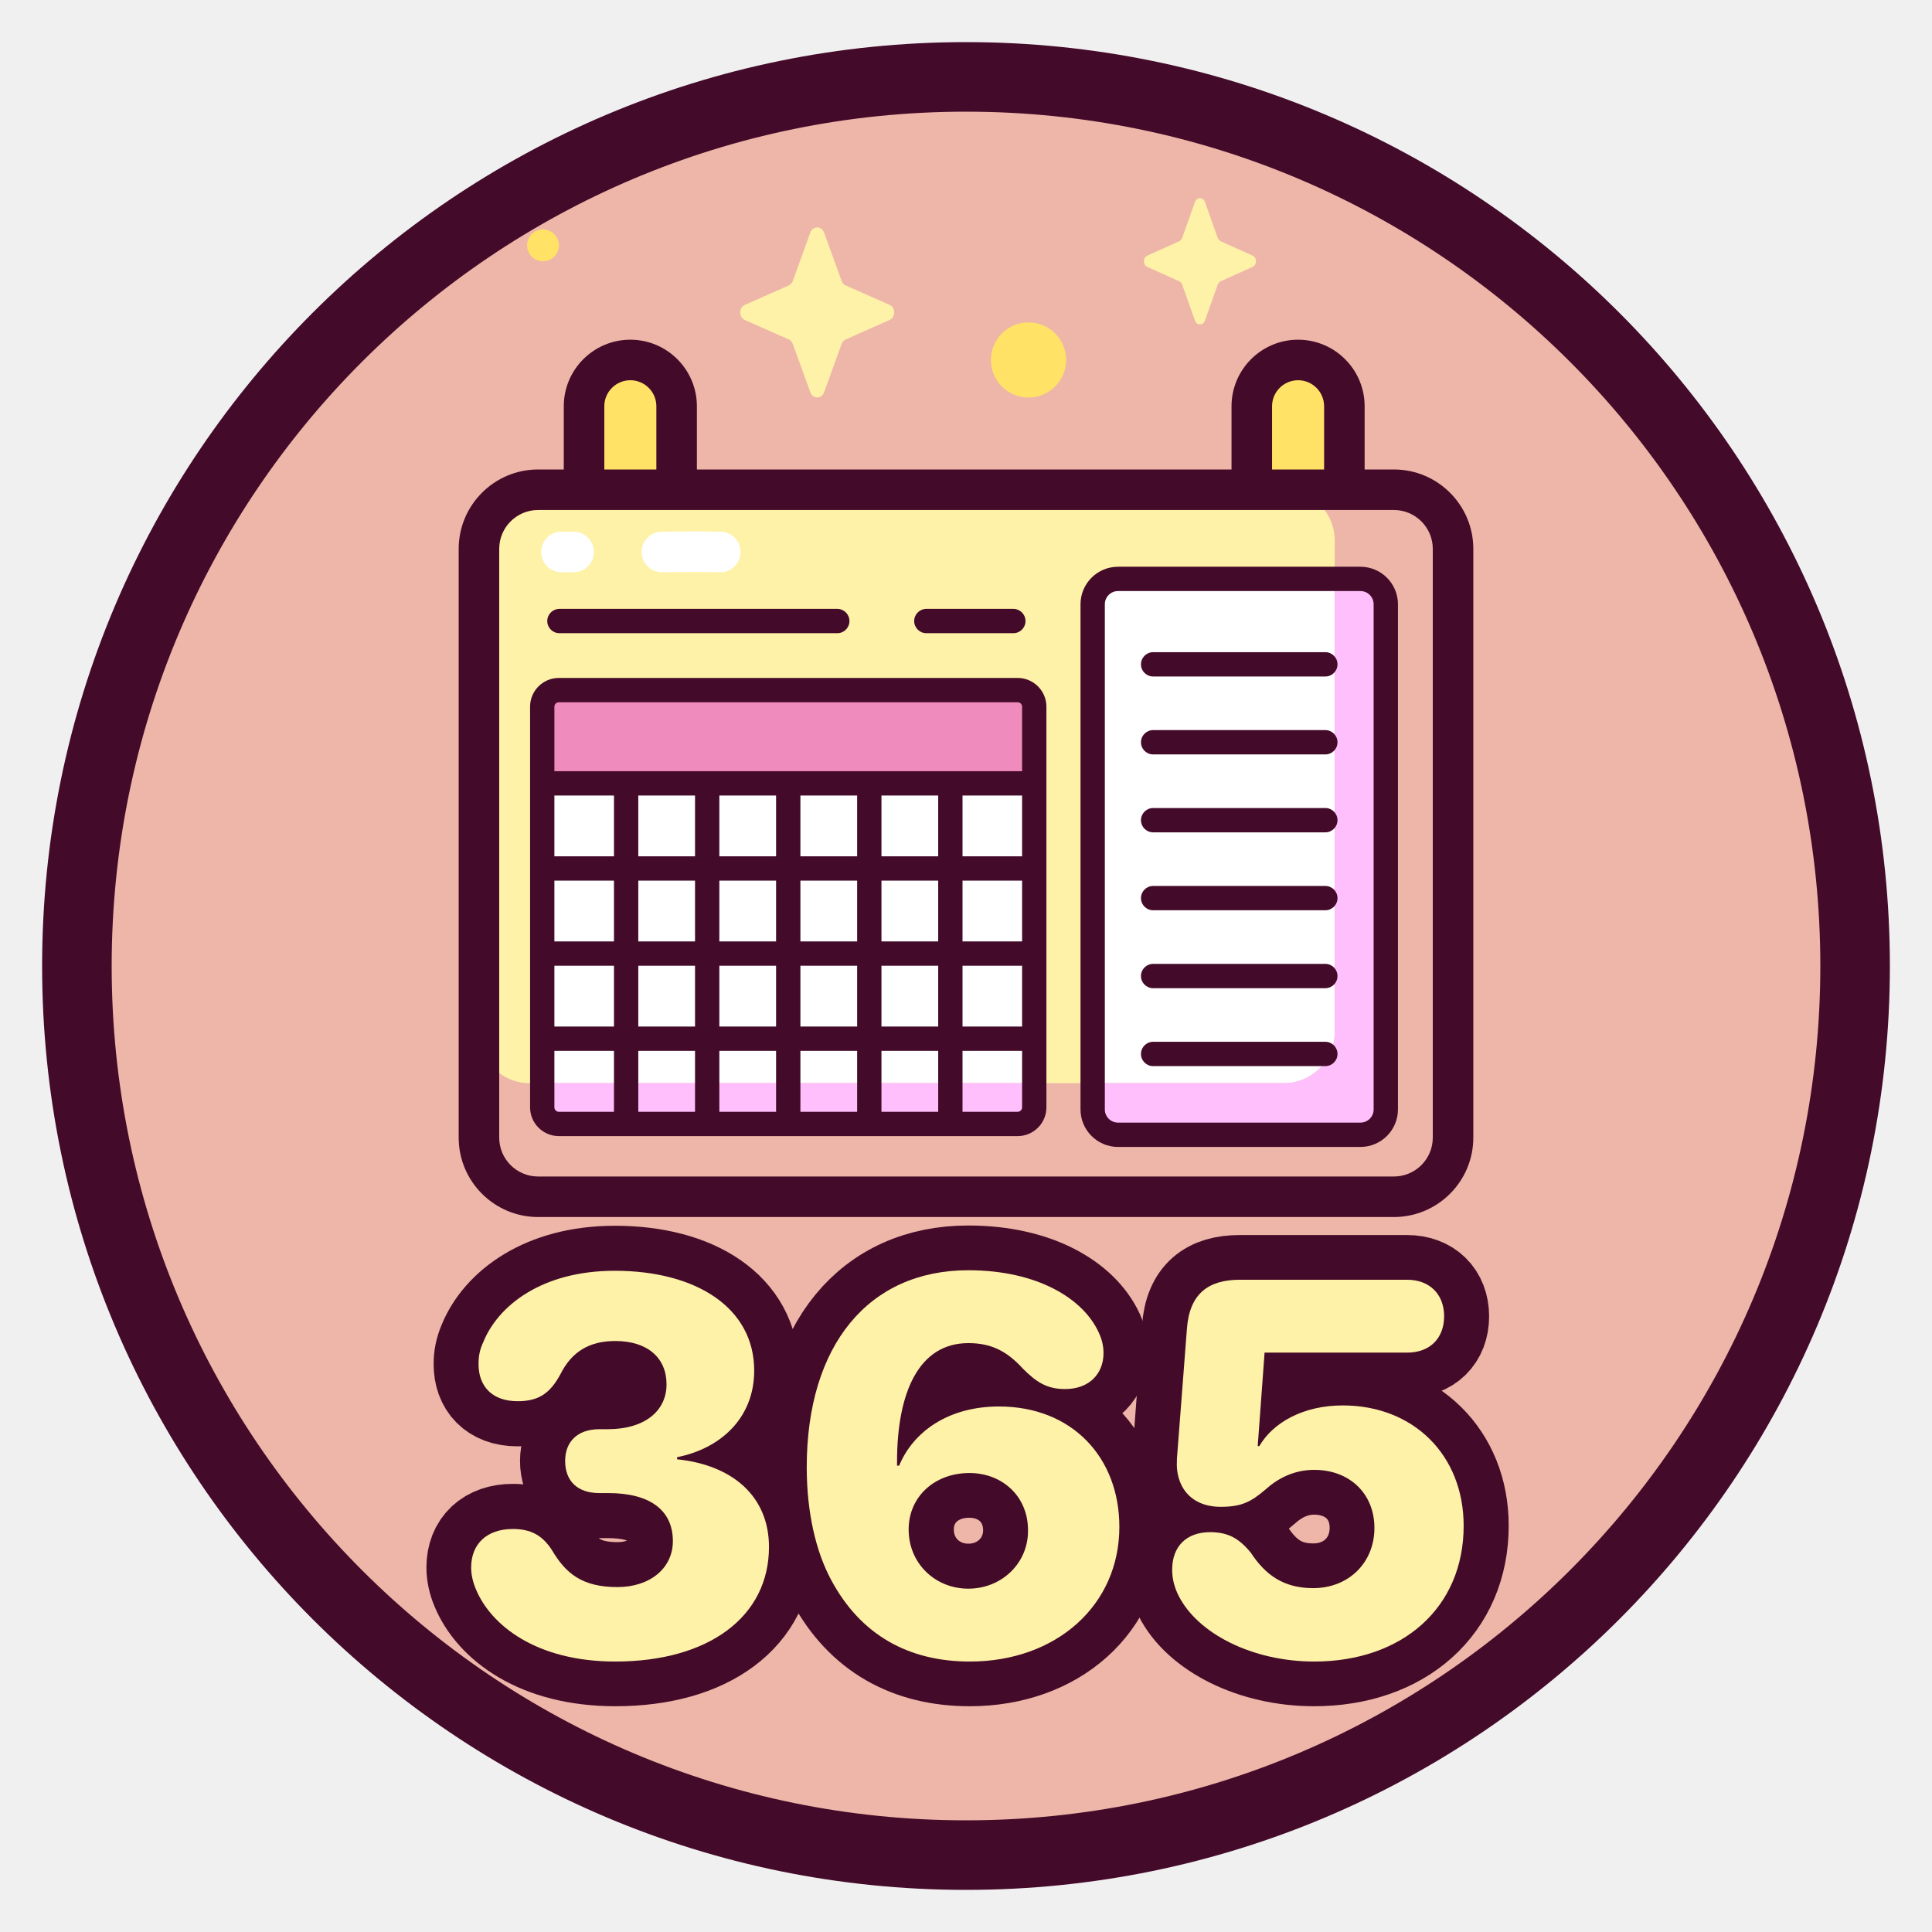
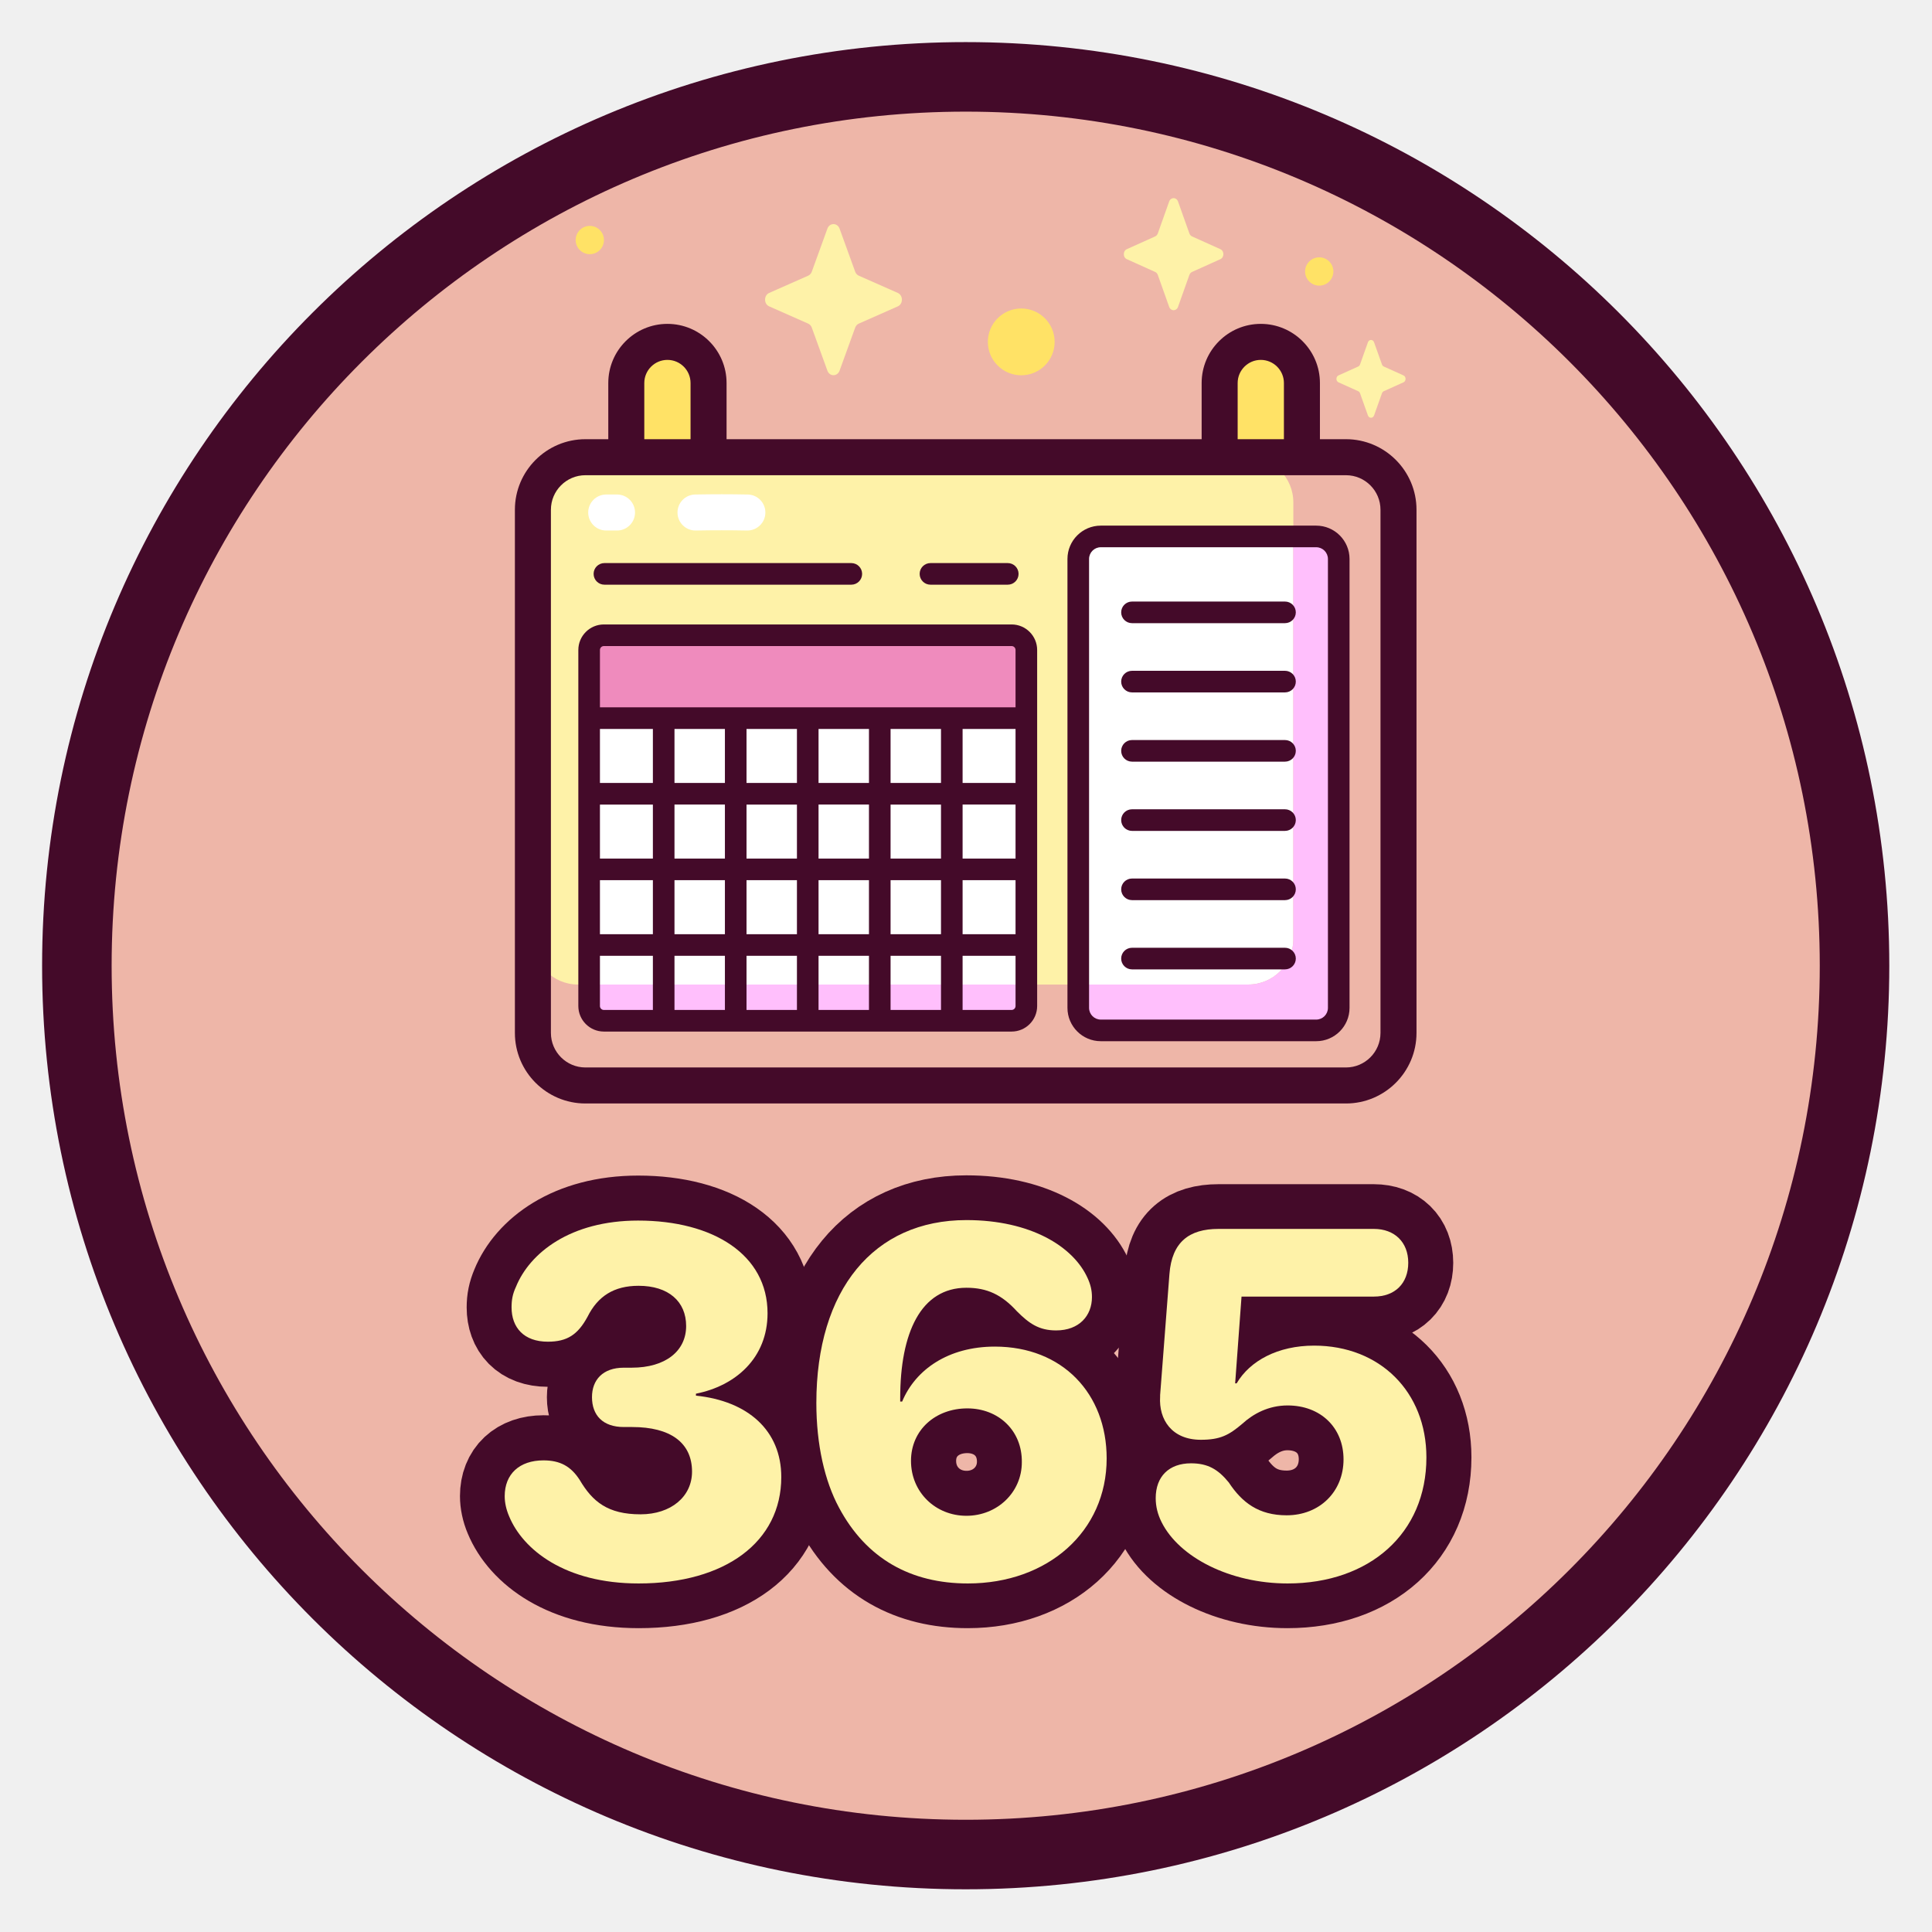
- <svg xmlns="http://www.w3.org/2000/svg" width="100%" height="100%" viewBox="0 0 256 256" version="1.1" xml:space="preserve" style="fill-rule:evenodd;clip-rule:evenodd;stroke-linecap:round;stroke-linejoin:round;stroke-miterlimit:1.5;">
-   <g transform="matrix(0.06144,0,0,0.06144,-0.265856,6.21668)">
-     <circle cx="2087.66" cy="1982.15" r="1917.5" style="fill:rgb(238,182,168);stroke:rgb(68,10,41);stroke-width:150px;" />
-   </g>
-   <g transform="matrix(0.0583094,0,0,0.0583094,38.3618,27.3452)">
-     <path d="M740.74,3306.29C952.849,3306.29 1089.37,3204.34 1089.37,3046.13C1089.37,2931.88 1008.51,2859.8 880.779,2846.91L880.779,2842.81C977.458,2823.48 1055.97,2754.34 1055.97,2645.94C1055.97,2502.38 923.552,2418.59 739.568,2418.59C573.162,2418.59 473.552,2498.28 440.154,2580.31C432.537,2598.48 429.607,2613.12 429.607,2631.29C429.607,2680.51 459.49,2715.66 518.083,2715.66C565.544,2715.66 591.326,2698.67 615.349,2653.55C641.13,2603.16 680.388,2578.55 740.74,2578.55C813.982,2578.55 856.169,2616.64 856.169,2676.41C856.169,2737.93 805.779,2778.36 723.162,2778.36L703.826,2778.36C652.849,2778.36 625.896,2808.24 625.896,2851.01C625.896,2894.96 652.849,2924.26 703.826,2924.26L724.333,2924.26C818.083,2924.26 870.818,2962.34 870.818,3033.24C870.818,3094.18 819.255,3137.54 745.427,3137.54C665.154,3137.54 627.068,3106.48 596.013,3053.75C574.919,3019.76 548.552,3005.12 507.537,3005.12C448.943,3005.12 413.201,3039.1 413.201,3093.01C413.201,3108.24 416.716,3125.82 423.747,3142.23C457.732,3224.26 560.857,3306.29 740.74,3306.29Z" style="fill:none;fill-rule:nonzero;stroke:rgb(68,10,41);stroke-width:204.17px;stroke-linecap:butt;stroke-miterlimit:2;" />
-     <path d="M1545.82,3306.29C1742.11,3306.29 1885.66,3179.73 1885.66,3000.43C1885.66,2842.23 1777.26,2727.38 1612.62,2727.38C1498.36,2727.38 1417.5,2783.05 1385.27,2862.15L1381.17,2862.15L1381.17,2852.77C1380,2693.98 1431.56,2583.24 1542.3,2583.24C1593.28,2583.24 1629.02,2600.23 1666.52,2640.66C1696.4,2670.55 1720.43,2688.12 1762.62,2688.12C1818.87,2688.12 1849.92,2651.21 1849.92,2605.51C1849.92,2589.69 1846.4,2575.04 1839.37,2559.22C1803.63,2481.88 1699.33,2418.01 1542.3,2418.01C1316.13,2418.01 1175.51,2587.93 1175.51,2865.66C1175.51,2967.62 1195.43,3055.51 1230.58,3121.13C1297.38,3247.11 1406.95,3306.29 1545.82,3306.29ZM1542.89,3141.05C1466.72,3141.05 1407.54,3083.05 1407.54,3006.88C1407.54,2931.29 1466.72,2877.97 1544.65,2877.97C1620.82,2877.97 1678.83,2932.46 1678.24,3009.8C1677.65,3083.63 1618.47,3141.05 1542.89,3141.05Z" style="fill:none;fill-rule:nonzero;stroke:rgb(68,10,41);stroke-width:204.17px;stroke-linecap:butt;stroke-miterlimit:2;" />
-     <path d="M2328.04,3306.29C2529.02,3306.29 2668.47,3183.83 2668.47,2998.09C2668.47,2837.54 2553.63,2725.04 2393.67,2725.04C2305.19,2725.04 2236.64,2761.95 2203.83,2817.62L2199.72,2817.62L2216.13,2604.92L2539.57,2604.92C2591.13,2604.92 2623.94,2572.7 2623.94,2522.3C2623.94,2471.91 2590.54,2439.69 2539.57,2439.69L2159.29,2439.69C2087.22,2439.69 2045.04,2471.91 2039.18,2549.26L2016.91,2846.33L2016.91,2849.26C2013.4,2906.09 2045.62,2955.31 2116.52,2955.31C2163.4,2955.31 2185.08,2944.76 2217.89,2916.05C2244.84,2892.03 2281.76,2870.94 2328.04,2870.94C2408.9,2870.94 2465.74,2925.43 2465.74,3002.77C2465.74,3081.88 2406.56,3140.47 2326.29,3140.47C2258.32,3140.47 2217.3,3108.24 2184.49,3059.02C2158.71,3026.8 2132.93,3013.32 2092.5,3013.32C2038.01,3013.32 2005.78,3044.96 2005.78,3097.7C2005.78,3118.2 2011.05,3138.12 2020.43,3156.88C2063.79,3243.01 2188.01,3306.29 2328.04,3306.29Z" style="fill:none;fill-rule:nonzero;stroke:rgb(68,10,41);stroke-width:204.17px;stroke-linecap:butt;stroke-miterlimit:2;" />
-     <g transform="matrix(1200,0,0,1200,356.365,3285.2)">
-       <path d="M0.32,0.018C0.497,0.018 0.611,-0.067 0.611,-0.199C0.611,-0.294 0.543,-0.354 0.437,-0.365L0.437,-0.369C0.518,-0.385 0.583,-0.442 0.583,-0.533C0.583,-0.652 0.473,-0.722 0.319,-0.722C0.181,-0.722 0.098,-0.656 0.07,-0.587C0.063,-0.572 0.061,-0.56 0.061,-0.545C0.061,-0.504 0.086,-0.475 0.135,-0.475C0.174,-0.475 0.196,-0.489 0.216,-0.526C0.237,-0.568 0.27,-0.589 0.32,-0.589C0.381,-0.589 0.417,-0.557 0.417,-0.507C0.417,-0.456 0.375,-0.422 0.306,-0.422L0.29,-0.422C0.247,-0.422 0.225,-0.397 0.225,-0.362C0.225,-0.325 0.247,-0.301 0.29,-0.301L0.307,-0.301C0.385,-0.301 0.429,-0.269 0.429,-0.21C0.429,-0.159 0.386,-0.123 0.324,-0.123C0.257,-0.123 0.226,-0.149 0.2,-0.193C0.182,-0.221 0.16,-0.233 0.126,-0.233C0.077,-0.233 0.047,-0.205 0.047,-0.16C0.047,-0.147 0.05,-0.133 0.056,-0.119C0.084,-0.051 0.17,0.018 0.32,0.018Z" style="fill:rgb(254,242,168);fill-rule:nonzero;" />
+ <svg xmlns="http://www.w3.org/2000/svg" width="100%" height="100%" viewBox="0 0 1067 1067" version="1.1" xml:space="preserve" style="fill-rule:evenodd;clip-rule:evenodd;stroke-linecap:round;stroke-linejoin:round;stroke-miterlimit:1.5;">
+   <circle cx="533.333" cy="533.333" r="490.88" style="fill:#eeb6a8;stroke:#440a29;stroke-width:38.4px;" />
+   <g transform="matrix(0.242956,0,0,0.242956,159.15,71.4763)">
+     <path d="M796.877,3304.79c197.039,0 323.863,-94.709 323.863,-241.673c0,-106.14 -75.114,-173.09 -193.773,-185.064l-0,-3.811c89.81,-17.962 162.748,-82.19 162.748,-182.887c-0,-133.356 -123.014,-211.192 -293.927,-211.192c-154.583,0 -247.116,74.026 -278.141,150.229c-7.076,16.874 -9.798,30.482 -9.798,47.355c0,45.722 27.76,78.381 82.191,78.381c44.089,-0 68.038,-15.785 90.355,-57.697c23.95,-46.811 60.418,-69.671 116.482,-69.671c68.038,-0 107.229,35.38 107.229,90.899c-0,57.152 -46.811,94.71 -123.558,94.71l-17.962,-0c-47.355,-0 -72.393,27.759 -72.393,67.494c-0,40.823 25.038,68.038 72.393,68.038l19.05,0c87.09,0 136.077,35.38 136.077,101.242c0,56.608 -47.899,96.886 -116.482,96.886c-74.57,0 -109.95,-28.848 -138.798,-77.836c-19.595,-31.569 -44.089,-45.177 -82.191,-45.177c-54.431,-0 -87.633,31.57 -87.633,81.646c-0,14.152 3.266,30.481 9.797,45.722c31.57,76.203 127.368,152.406 294.471,152.406Z" style="fill:none;fill-rule:nonzero;stroke:#440a29;stroke-width:204.17px;stroke-linecap:butt;stroke-miterlimit:2;" />
+     <path d="M1544.76,3304.79c182.343,0 315.699,-117.57 315.699,-284.129c-0,-146.963 -100.697,-253.647 -253.648,-253.647c-106.14,-0 -181.254,51.709 -211.191,125.191l-3.81,-0l-0,-8.709c-1.089,-147.508 46.81,-250.382 149.684,-250.382c47.355,0 80.558,15.785 115.394,53.342c27.759,27.76 50.076,44.089 89.266,44.089c52.254,0 81.102,-34.291 81.102,-76.747c0,-14.697 -3.266,-28.304 -9.797,-43.001c-33.203,-71.848 -130.09,-131.178 -275.965,-131.178c-210.103,0 -340.736,157.849 -340.736,415.852c-0,94.709 18.506,176.355 51.164,237.318c62.052,117.026 163.837,172.001 292.838,172.001Zm-2.721,-153.495c-70.76,0 -125.735,-53.886 -125.735,-124.646c-0,-70.216 54.975,-119.748 127.368,-119.748c70.76,-0 124.646,50.621 124.102,122.469c-0.544,68.583 -55.52,121.925 -125.735,121.925Z" style="fill:none;fill-rule:nonzero;stroke:#440a29;stroke-width:204.17px;stroke-linecap:butt;stroke-miterlimit:2;" />
+     <path d="M2271.41,3304.79c186.697,0 316.243,-113.76 316.243,-286.306c-0,-149.14 -106.685,-253.647 -255.281,-253.647c-82.19,-0 -145.875,34.291 -176.356,86l-3.81,0l15.241,-197.584l300.458,0c47.899,0 78.38,-29.937 78.38,-76.747c0,-46.811 -31.025,-76.747 -78.38,-76.747l-353.256,-0c-66.95,-0 -106.14,29.936 -111.583,101.785l-20.684,275.964l-0,2.722c-3.266,52.798 26.671,98.52 92.532,98.52c43.545,-0 63.684,-9.798 94.166,-36.469c25.038,-22.317 59.329,-41.912 102.33,-41.912c75.114,0 127.912,50.621 127.912,122.47c-0,73.481 -54.975,127.912 -129.545,127.912c-63.14,-0 -101.242,-29.937 -131.723,-75.659c-23.95,-29.937 -47.899,-42.456 -85.456,-42.456c-50.621,0 -80.558,29.393 -80.558,78.381c0,19.05 4.899,37.557 13.608,54.975c40.279,80.013 155.672,138.798 285.762,138.798Z" style="fill:none;fill-rule:nonzero;stroke:#440a29;stroke-width:204.17px;stroke-linecap:butt;stroke-miterlimit:2;" />
+     <g transform="matrix(1114.74,0,0,1114.74,439.811,3285.2)">
+       <path d="M0.32,0.018c0.177,-0 0.291,-0.085 0.291,-0.217c-0,-0.095 -0.068,-0.155 -0.174,-0.166l0,-0.004c0.081,-0.016 0.146,-0.073 0.146,-0.164c0,-0.119 -0.11,-0.189 -0.264,-0.189c-0.138,-0 -0.221,0.066 -0.249,0.135c-0.007,0.015 -0.009,0.027 -0.009,0.042c0,0.041 0.025,0.07 0.074,0.07c0.039,0 0.061,-0.014 0.081,-0.051c0.021,-0.042 0.054,-0.063 0.104,-0.063c0.061,0 0.097,0.032 0.097,0.082c-0,0.051 -0.042,0.085 -0.111,0.085l-0.016,-0c-0.043,-0 -0.065,0.025 -0.065,0.06c-0,0.037 0.022,0.061 0.065,0.061l0.017,0c0.078,0 0.122,0.032 0.122,0.091c-0,0.051 -0.043,0.087 -0.105,0.087c-0.067,-0 -0.098,-0.026 -0.124,-0.07c-0.018,-0.028 -0.04,-0.04 -0.074,-0.04c-0.049,-0 -0.079,0.028 -0.079,0.073c0,0.013 0.003,0.027 0.009,0.041c0.028,0.068 0.114,0.137 0.264,0.137Z" style="fill:#fef2a8;fill-rule:nonzero;" />
    </g>
-     <g transform="matrix(1200,0,0,1200,1130.97,3285.2)">
-       <path d="M0.346,0.018C0.509,0.018 0.629,-0.088 0.629,-0.237C0.629,-0.369 0.539,-0.465 0.401,-0.465C0.306,-0.465 0.239,-0.418 0.212,-0.353L0.208,-0.353L0.208,-0.36C0.208,-0.493 0.25,-0.585 0.343,-0.585C0.385,-0.585 0.415,-0.571 0.446,-0.537C0.471,-0.512 0.491,-0.498 0.526,-0.498C0.573,-0.498 0.599,-0.528 0.599,-0.566C0.599,-0.58 0.596,-0.592 0.59,-0.605C0.561,-0.669 0.474,-0.723 0.343,-0.723C0.154,-0.723 0.037,-0.581 0.037,-0.35C0.037,-0.265 0.054,-0.191 0.083,-0.137C0.139,-0.032 0.23,0.018 0.346,0.018ZM0.343,-0.12C0.28,-0.12 0.23,-0.168 0.23,-0.232C0.23,-0.295 0.28,-0.339 0.345,-0.339C0.408,-0.339 0.457,-0.294 0.456,-0.229C0.456,-0.168 0.406,-0.12 0.343,-0.12Z" style="fill:rgb(254,242,168);fill-rule:nonzero;" />
+     <g transform="matrix(1114.74,0,0,1114.74,1159.39,3285.2)">
+       <path d="M0.346,0.018c0.163,-0 0.283,-0.106 0.283,-0.255c-0,-0.132 -0.09,-0.228 -0.228,-0.228c-0.095,0 -0.162,0.047 -0.189,0.112l-0.004,0l0,-0.007c-0,-0.133 0.042,-0.225 0.135,-0.225c0.042,0 0.072,0.014 0.103,0.048c0.025,0.025 0.045,0.039 0.08,0.039c0.047,0 0.073,-0.03 0.073,-0.068c0,-0.014 -0.003,-0.026 -0.009,-0.039c-0.029,-0.064 -0.116,-0.118 -0.247,-0.118c-0.189,0 -0.306,0.142 -0.306,0.373c0,0.085 0.017,0.159 0.046,0.213c0.056,0.105 0.147,0.155 0.263,0.155Zm-0.003,-0.138c-0.063,-0 -0.113,-0.048 -0.113,-0.112c0,-0.063 0.05,-0.107 0.115,-0.107c0.063,-0 0.112,0.045 0.111,0.11c-0,0.061 -0.05,0.109 -0.113,0.109Z" style="fill:#fef2a8;fill-rule:nonzero;" />
    </g>
-     <g transform="matrix(1200,0,0,1200,1930.19,3285.2)">
-       <path d="M0.332,0.018C0.499,0.018 0.615,-0.084 0.615,-0.239C0.615,-0.373 0.52,-0.467 0.386,-0.467C0.313,-0.467 0.255,-0.436 0.228,-0.39L0.225,-0.39L0.238,-0.567L0.508,-0.567C0.551,-0.567 0.578,-0.594 0.578,-0.636C0.578,-0.678 0.55,-0.705 0.508,-0.705L0.191,-0.705C0.131,-0.705 0.096,-0.678 0.091,-0.613L0.072,-0.366L0.072,-0.363C0.069,-0.316 0.096,-0.275 0.155,-0.275C0.194,-0.275 0.212,-0.284 0.24,-0.308C0.262,-0.328 0.293,-0.345 0.332,-0.345C0.399,-0.345 0.446,-0.3 0.446,-0.235C0.446,-0.169 0.397,-0.121 0.33,-0.121C0.273,-0.121 0.239,-0.147 0.212,-0.188C0.19,-0.215 0.169,-0.227 0.135,-0.227C0.09,-0.227 0.063,-0.2 0.063,-0.156C0.063,-0.139 0.067,-0.123 0.075,-0.107C0.111,-0.035 0.215,0.018 0.332,0.018Z" style="fill:rgb(254,242,168);fill-rule:nonzero;" />
+     <g transform="matrix(1114.74,0,0,1114.74,1901.82,3285.2)">
+       <path d="M0.332,0.018c0.167,-0 0.283,-0.102 0.283,-0.257c0,-0.134 -0.095,-0.228 -0.229,-0.228c-0.074,0 -0.131,0.031 -0.158,0.077l-0.003,0l0.013,-0.177l0.27,0c0.043,0 0.07,-0.027 0.07,-0.069c0,-0.042 -0.028,-0.069 -0.07,-0.069l-0.317,0c-0.06,0 -0.095,0.027 -0.1,0.092l-0.019,0.247l0,0.003c-0.003,0.047 0.024,0.088 0.083,0.088c0.039,0 0.057,-0.009 0.085,-0.033c0.022,-0.02 0.053,-0.037 0.092,-0.037c0.067,-0 0.114,0.045 0.114,0.11c0,0.066 -0.049,0.114 -0.116,0.114c-0.057,0 -0.091,-0.026 -0.118,-0.067c-0.022,-0.027 -0.043,-0.039 -0.077,-0.039c-0.045,0 -0.072,0.027 -0.072,0.071c-0,0.017 0.004,0.033 0.012,0.049c0.036,0.072 0.14,0.125 0.257,0.125Z" style="fill:#fef2a8;fill-rule:nonzero;" />
    </g>
  </g>
-   <g transform="matrix(0.263672,0,0,0.263672,128,93.7624)">
-     <g transform="matrix(1,0,0,1,-256,-256)">
+   <g>
+     <g>
+       <path d="M368.604,286.268c-12.547,-0 -22.719,-10.171 -22.719,-22.719l0,-52.016c0,-12.547 10.172,-22.719 22.719,-22.719c12.547,0 22.718,10.171 22.718,22.719l-0,52.016c-0,12.547 -10.171,22.719 -22.718,22.719Z" style="fill:#ffe266;fill-rule:nonzero;" />
+       <path d="M696.304,286.268c-12.547,-0 -22.719,-10.171 -22.719,-22.719l0,-52.016c0,-12.547 10.171,-22.719 22.719,-22.719c12.547,0 22.718,10.171 22.718,22.719l-0,52.016c-0,12.547 -10.171,22.719 -22.718,22.719Z" style="fill:#ffe266;fill-rule:nonzero;" />
+       <path d="M743.342,599.482l-420.016,0c-16.025,0 -29.015,-12.99 -29.015,-29.014l-0,-288.95c-0,-16.025 12.99,-29.015 29.015,-29.015l420.016,-0c16.025,-0 29.015,12.99 29.015,29.015l-0,288.95c-0.001,16.024 -12.991,29.014 -29.015,29.014Z" style="fill:#fef2a8;fill-rule:nonzero;" />
+       <path d="M726.911,569.064l-118.97,0c-6.871,0 -12.441,-5.57 -12.441,-12.44l0,-247.923c0,-6.871 5.57,-12.44 12.441,-12.44l118.97,-0c6.872,-0 12.441,5.57 12.441,12.44l-0,247.923c-0,6.871 -5.569,12.44 -12.441,12.44Z" style="fill:#fff;fill-rule:nonzero;" />
+       <path d="M333.503,350.835l225.188,-0c4.494,-0 8.136,3.643 8.136,8.137l0,196.632c0,4.494 -3.642,8.136 -8.136,8.136l-225.188,0c-4.494,0 -8.136,-3.642 -8.136,-8.136l-0,-196.631c-0,-4.494 3.642,-8.138 8.136,-8.138Z" style="fill:#fff;fill-rule:nonzero;" />
+       <path d="M566.828,395.66l0,-36.688c0,-4.494 -3.643,-8.137 -8.136,-8.137l-225.189,-0c-4.494,-0 -8.136,3.643 -8.136,8.137l-0,36.688l241.461,0Z" style="fill:#ef8bbd;fill-rule:nonzero;" />
+       <path d="M743.342,252.503l-53.977,-0c13.76,-0 24.915,11.154 24.915,24.914l-0,241.407c-0,13.76 -11.155,24.915 -24.915,24.915l-370.139,0c-13.761,0 -24.915,-11.155 -24.915,-24.915l-0,51.643c-0,16.024 12.99,29.014 29.015,29.014l420.016,0c16.025,0 29.015,-12.99 29.015,-29.014l-0,-288.949c-0.001,-16.025 -12.991,-29.015 -29.015,-29.015Z" style="fill:#eeb6a8;fill-rule:nonzero;" />
      <g>
-         <g>
-           <path d="M87.317,181.085C74.469,181.085 64.053,170.67 64.053,157.821L64.053,104.557C64.053,91.709 74.469,81.293 87.317,81.293C100.165,81.293 110.58,91.708 110.58,104.557L110.58,157.821C110.58,170.669 100.165,181.085 87.317,181.085Z" style="fill:rgb(255,226,102);fill-rule:nonzero;" />
-           <path d="M422.882,181.085C410.034,181.085 399.618,170.67 399.618,157.821L399.618,104.557C399.618,91.709 410.033,81.293 422.882,81.293C435.73,81.293 446.145,91.708 446.145,104.557L446.145,157.821C446.145,170.669 435.73,181.085 422.882,181.085Z" style="fill:rgb(255,226,102);fill-rule:nonzero;" />
-           <path d="M471.049,501.817L40.952,501.817C24.543,501.817 11.241,488.515 11.241,472.106L11.241,176.221C11.241,159.812 24.543,146.51 40.952,146.51L471.049,146.51C487.458,146.51 500.76,159.812 500.76,176.221L500.76,472.106C500.759,488.515 487.457,501.817 471.049,501.817Z" style="fill:rgb(254,242,168);fill-rule:nonzero;" />
-           <path d="M454.224,470.669L332.398,470.669C325.362,470.669 319.659,464.965 319.659,457.93L319.659,204.057C319.659,197.021 325.362,191.318 332.398,191.318L454.224,191.318C461.26,191.318 466.963,197.022 466.963,204.057L466.963,457.93C466.963,464.966 461.26,470.669 454.224,470.669Z" style="fill:white;fill-rule:nonzero;" />
-           <path d="M51.374,247.202L281.966,247.202C286.568,247.202 290.298,250.932 290.298,255.534L290.298,456.885C290.298,461.487 286.568,465.217 281.966,465.217L51.374,465.217C46.772,465.217 43.042,461.487 43.042,456.885L43.042,255.535C43.042,250.933 46.772,247.202 51.374,247.202Z" style="fill:white;fill-rule:nonzero;" />
-           <path d="M290.299,293.103L290.299,255.534C290.299,250.932 286.568,247.202 281.967,247.202L51.374,247.202C46.772,247.202 43.042,250.932 43.042,255.534L43.042,293.103L290.299,293.103Z" style="fill:rgb(239,139,189);fill-rule:nonzero;" />
-           <path d="M471.049,146.51L415.776,146.51C429.867,146.51 441.289,157.932 441.289,172.022L441.289,419.223C441.289,433.313 429.867,444.736 415.776,444.736L36.754,444.736C22.663,444.736 11.241,433.313 11.241,419.223L11.241,472.105C11.241,488.514 24.543,501.816 40.952,501.816L471.049,501.816C487.458,501.816 500.76,488.514 500.76,472.105L500.76,176.221C500.759,159.812 487.457,146.51 471.049,146.51Z" style="fill:rgb(238,182,168);fill-rule:nonzero;" />
-           <g>
-             <path d="M51.374,465.218L281.966,465.218C286.568,465.218 290.298,461.488 290.298,456.886L290.298,444.737L43.042,444.737L43.042,456.886C43.042,461.488 46.772,465.218 51.374,465.218Z" style="fill:rgb(255,191,252);fill-rule:nonzero;" />
-             <path d="M454.224,191.318L441.289,191.318L441.289,419.224C441.289,433.314 429.867,444.737 415.776,444.737L319.659,444.737L319.659,457.93C319.659,464.966 325.362,470.669 332.398,470.669L454.224,470.669C461.26,470.669 466.963,464.965 466.963,457.93L466.963,204.057C466.963,197.022 461.259,191.318 454.224,191.318Z" style="fill:rgb(255,191,252);fill-rule:nonzero;" />
-           </g>
-         </g>
-         <g>
-           <g>
-             <path d="M471.048,136.327L456.329,136.327L456.329,104.558C456.329,86.115 441.324,71.11 422.881,71.11C404.438,71.11 389.434,86.115 389.434,104.558L389.434,136.327L120.764,136.327L120.764,104.558C120.764,86.115 105.759,71.11 87.317,71.11C68.875,71.11 53.87,86.115 53.87,104.558L53.87,136.327L40.952,136.327C18.954,136.327 1.057,154.224 1.057,176.221L1.057,472.107C1.057,494.103 18.954,512 40.952,512L471.048,512C493.046,512 510.943,494.103 510.943,472.106L510.943,176.22C510.943,154.223 493.046,136.327 471.048,136.327ZM409.802,104.558C409.802,97.345 415.669,91.477 422.881,91.477C430.094,91.477 435.961,97.345 435.961,104.558L435.961,136.327L409.801,136.327L409.801,104.558L409.802,104.558ZM74.237,104.558C74.237,97.345 80.104,91.477 87.316,91.477C94.529,91.477 100.396,97.345 100.396,104.558L100.396,136.327L74.236,136.327L74.236,104.558L74.237,104.558ZM490.576,472.106C490.576,482.873 481.816,491.633 471.048,491.633L40.952,491.633C30.185,491.633 21.424,482.874 21.424,472.106L21.424,176.22C21.424,165.453 30.184,156.693 40.952,156.693L471.048,156.693C481.815,156.693 490.576,165.452 490.576,176.22L490.576,472.106Z" style="fill:rgb(68,10,41);fill-rule:nonzero;" />
-             <path d="M454.223,185.208L332.397,185.208C322.004,185.208 313.548,193.664 313.548,204.057L313.548,457.93C313.548,468.323 322.004,476.78 332.397,476.78L454.223,476.78C464.616,476.78 473.073,468.324 473.073,457.93L473.073,204.057C473.073,193.664 464.617,185.208 454.223,185.208ZM460.853,457.93C460.853,461.586 457.879,464.559 454.224,464.559L332.397,464.559C328.741,464.559 325.768,461.585 325.768,457.93L325.768,204.057C325.768,200.401 328.742,197.428 332.397,197.428L454.223,197.428C457.879,197.428 460.852,200.401 460.852,204.057L460.852,457.93L460.853,457.93Z" style="fill:rgb(68,10,41);fill-rule:nonzero;" />
-             <path d="M281.966,241.093L51.374,241.093C43.411,241.093 36.932,247.572 36.932,255.535L36.932,456.886C36.932,464.85 43.411,471.329 51.374,471.329L281.966,471.329C289.93,471.329 296.409,464.85 296.409,456.886L296.409,255.534C296.409,247.572 289.93,241.093 281.966,241.093ZM51.374,253.313L281.966,253.313C283.191,253.313 284.189,254.31 284.189,255.535L284.189,287.962L49.152,287.962L49.152,255.535C49.152,254.309 50.149,253.313 51.374,253.313ZM132.046,342.953L160.56,342.953L160.56,373.504L132.046,373.504L132.046,342.953ZM119.826,373.503L91.312,373.503L91.312,342.952L119.826,342.952L119.826,373.503ZM160.56,385.723L160.56,416.273L132.046,416.273L132.046,385.723L160.56,385.723ZM172.781,385.723L201.295,385.723L201.295,416.273L172.781,416.273L172.781,385.723ZM172.781,373.503L172.781,342.952L201.295,342.952L201.295,373.503L172.781,373.503ZM213.515,342.953L242.029,342.953L242.029,373.504L213.515,373.504L213.515,342.953ZM213.515,330.732L213.515,300.182L242.029,300.182L242.029,330.732L213.515,330.732ZM201.294,330.732L172.78,330.732L172.78,300.182L201.294,300.182L201.294,330.732ZM160.56,330.732L132.046,330.732L132.046,300.182L160.56,300.182L160.56,330.732ZM119.826,330.732L91.312,330.732L91.312,300.182L119.826,300.182L119.826,330.732ZM79.092,330.732L49.152,330.732L49.152,300.182L79.092,300.182L79.092,330.732ZM79.092,342.953L79.092,373.504L49.152,373.504L49.152,342.953L79.092,342.953ZM79.092,385.723L79.092,416.273L49.152,416.273L49.152,385.723L79.092,385.723ZM91.312,385.723L119.826,385.723L119.826,416.273L91.312,416.273L91.312,385.723ZM119.826,428.494L119.826,459.108L91.312,459.108L91.312,428.494L119.826,428.494ZM132.046,428.494L160.56,428.494L160.56,459.108L132.046,459.108L132.046,428.494ZM172.781,428.494L201.295,428.494L201.295,459.108L172.781,459.108L172.781,428.494ZM213.515,428.494L242.029,428.494L242.029,459.108L213.515,459.108L213.515,428.494ZM213.515,416.274L213.515,385.724L242.029,385.724L242.029,416.274L213.515,416.274ZM254.249,385.723L284.189,385.723L284.189,416.273L254.249,416.273L254.249,385.723ZM254.249,373.503L254.249,342.952L284.189,342.952L284.189,373.503L254.249,373.503ZM254.249,330.732L254.249,300.182L284.189,300.182L284.189,330.732L254.249,330.732ZM49.152,456.886L49.152,428.494L79.092,428.494L79.092,459.108L51.374,459.108C50.149,459.108 49.152,458.111 49.152,456.886ZM281.966,459.108L254.249,459.108L254.249,428.494L284.189,428.494L284.189,456.886C284.189,458.111 283.191,459.108 281.966,459.108Z" style="fill:rgb(68,10,41);fill-rule:nonzero;" />
-             <path d="M51.683,218.606L191.315,218.606C194.689,218.606 197.425,215.87 197.425,212.496C197.425,209.122 194.689,206.386 191.315,206.386L51.683,206.386C48.309,206.386 45.573,209.122 45.573,212.496C45.573,215.87 48.309,218.606 51.683,218.606Z" style="fill:rgb(68,10,41);fill-rule:nonzero;" />
-             <path d="M236.069,218.606L279.789,218.606C283.163,218.606 285.899,215.87 285.899,212.496C285.899,209.122 283.163,206.386 279.789,206.386L236.069,206.386C232.695,206.386 229.959,209.122 229.959,212.496C229.959,215.87 232.695,218.606 236.069,218.606Z" style="fill:rgb(68,10,41);fill-rule:nonzero;" />
-             <path d="M436.58,228.144L350.041,228.144C346.667,228.144 343.931,230.88 343.931,234.254C343.931,237.628 346.667,240.364 350.041,240.364L436.58,240.364C439.954,240.364 442.69,237.628 442.69,234.254C442.69,230.88 439.955,228.144 436.58,228.144Z" style="fill:rgb(68,10,41);fill-rule:nonzero;" />
-             <path d="M436.58,267.304L350.041,267.304C346.667,267.304 343.931,270.04 343.931,273.414C343.931,276.788 346.667,279.524 350.041,279.524L436.58,279.524C439.954,279.524 442.69,276.788 442.69,273.414C442.69,270.04 439.955,267.304 436.58,267.304Z" style="fill:rgb(68,10,41);fill-rule:nonzero;" />
-             <path d="M436.58,306.463L350.041,306.463C346.667,306.463 343.931,309.199 343.931,312.573C343.931,315.947 346.667,318.683 350.041,318.683L436.58,318.683C439.954,318.683 442.69,315.947 442.69,312.573C442.69,309.199 439.955,306.463 436.58,306.463Z" style="fill:rgb(68,10,41);fill-rule:nonzero;" />
-             <path d="M436.58,345.623L350.041,345.623C346.667,345.623 343.931,348.359 343.931,351.733C343.931,355.107 346.667,357.843 350.041,357.843L436.58,357.843C439.954,357.843 442.69,355.107 442.69,351.733C442.69,348.359 439.955,345.623 436.58,345.623Z" style="fill:rgb(68,10,41);fill-rule:nonzero;" />
-             <path d="M436.58,384.782L350.041,384.782C346.667,384.782 343.931,387.518 343.931,390.892C343.931,394.266 346.667,397.002 350.041,397.002L436.58,397.002C439.954,397.002 442.69,394.266 442.69,390.892C442.69,387.518 439.955,384.782 436.58,384.782Z" style="fill:rgb(68,10,41);fill-rule:nonzero;" />
-             <path d="M436.58,423.941L350.041,423.941C346.667,423.941 343.931,426.677 343.931,430.051C343.931,433.425 346.667,436.161 350.041,436.161L436.58,436.161C439.954,436.161 442.69,433.425 442.69,430.051C442.69,426.677 439.955,423.941 436.58,423.941Z" style="fill:rgb(68,10,41);fill-rule:nonzero;" />
-           </g>
-           <path d="M103.19,187.972C97.654,187.972 93.115,183.536 93.012,177.977C92.908,172.353 97.383,167.711 103.006,167.608C113.388,167.416 122.554,167.418 132.723,167.608C138.346,167.713 142.819,172.358 142.713,177.982C142.608,183.605 137.936,188.07 132.339,187.971C122.433,187.784 113.501,187.784 103.382,187.971C103.318,187.971 103.253,187.972 103.19,187.972Z" style="fill:white;fill-rule:nonzero;" />
-           <path d="M58.813,187.972L52.7,187.972C47.076,187.972 42.516,183.412 42.516,177.789C42.516,172.165 47.076,167.605 52.7,167.605L58.813,167.605C64.437,167.605 68.996,172.165 68.996,177.789C68.996,183.412 64.436,187.972 58.813,187.972Z" style="fill:white;fill-rule:nonzero;" />
-         </g>
-         <g>
-           <path d="M306.304,81.294C306.304,91.725 297.848,100.181 287.417,100.181C276.986,100.181 268.53,91.725 268.53,81.294C268.53,70.863 276.986,62.407 287.417,62.407C297.848,62.407 306.304,70.863 306.304,81.294Z" style="fill:rgb(255,226,102);fill-rule:nonzero;" />
-           <path d="M51.421,23.694C51.421,28.112 47.84,31.693 43.423,31.693C39.005,31.693 35.424,28.112 35.424,23.694C35.424,19.276 39.005,15.696 43.423,15.696C47.84,15.696 51.421,19.277 51.421,23.694Z" style="fill:rgb(255,226,102);fill-rule:nonzero;" />
-           <g>
-             <path d="M376.082,1.912L382.498,19.954C382.773,20.726 383.316,21.339 384.003,21.648L400.032,28.87C402.296,29.89 402.296,33.498 400.032,34.519L384.003,41.741C383.317,42.05 382.773,42.662 382.498,43.435L376.082,61.477C375.176,64.026 371.97,64.026 371.063,61.477L364.647,43.435C364.372,42.662 363.829,42.05 363.142,41.741L347.113,34.519C344.849,33.499 344.849,29.891 347.113,28.87L363.142,21.648C363.828,21.339 364.372,20.727 364.647,19.954L371.063,1.912C371.97,-0.637 375.176,-0.637 376.082,1.912Z" style="fill:rgb(254,242,168);fill-rule:nonzero;" />
-             <path d="M184.678,17.261L193.494,41.583C193.872,42.624 194.619,43.45 195.562,43.867L217.587,53.603C220.699,54.978 220.699,59.843 217.587,61.218L195.562,70.954C194.619,71.371 193.872,72.196 193.494,73.237L184.678,97.559C183.432,100.995 179.028,100.995 177.782,97.559L168.966,73.237C168.588,72.196 167.841,71.37 166.898,70.954L144.873,61.218C141.761,59.843 141.761,54.978 144.873,53.603L166.898,43.867C167.841,43.45 168.588,42.625 168.966,41.583L177.782,17.261C179.028,13.825 183.433,13.825 184.678,17.261Z" style="fill:rgb(254,242,168);fill-rule:nonzero;" />
-           </g>
-         </g>
+         <path d="M333.503,563.741l225.188,0c4.494,0 8.136,-3.642 8.136,-8.137l0,-11.864l-241.46,0l-0,11.864c-0,4.495 3.642,8.137 8.136,8.137Z" style="fill:#ffbffc;fill-rule:nonzero;" />
+         <path d="M726.911,296.261l-12.631,-0l-0,222.564c-0,13.76 -11.155,24.915 -24.915,24.915l-93.865,0l0,12.884c0,6.871 5.57,12.44 12.441,12.44l118.97,0c6.872,0 12.441,-5.57 12.441,-12.44l-0,-247.923c-0,-6.87 -5.57,-12.44 -12.441,-12.44Z" style="fill:#ffbffc;fill-rule:nonzero;" />
+       </g>
+     </g>
+     <g>
+       <g>
+         <path d="M743.341,242.559l-14.374,-0l0,-31.025c0,-18.011 -14.653,-32.664 -32.664,-32.664c-18.011,0 -32.663,14.653 -32.663,32.664l-0,31.025l-262.373,-0l-0,-31.025c-0,-18.011 -14.653,-32.664 -32.663,-32.664c-18.01,0 -32.663,14.653 -32.663,32.664l-0,31.025l-12.615,-0c-21.483,-0 -38.96,17.477 -38.96,38.959l-0,288.951c-0,21.48 17.477,38.958 38.96,38.958l420.015,-0c21.483,-0 38.96,-17.478 38.96,-38.959l0,-288.951c0,-21.482 -17.477,-38.958 -38.96,-38.958Zm-59.81,-31.025c-0,-7.044 5.729,-12.774 12.772,-12.774c7.044,-0 12.773,5.73 12.773,12.774l0,31.025l-25.546,-0l-0,-31.025l0.001,0Zm-327.701,0c0,-7.044 5.73,-12.774 12.773,-12.774c7.044,-0 12.773,5.73 12.773,12.774l0,31.025l-25.547,-0l0,-31.025l0.001,0Zm406.581,358.934c0,10.514 -8.554,19.069 -19.07,19.069l-420.015,0c-10.515,0 -19.071,-8.554 -19.071,-19.069l0,-288.951c0,-10.515 8.555,-19.07 19.071,-19.07l420.015,0c10.515,0 19.07,8.554 19.07,19.07l0,288.951Z" style="fill:#440a29;fill-rule:nonzero;" />
+         <path d="M726.91,290.294l-118.97,-0c-10.15,-0 -18.407,8.258 -18.407,18.407l-0,247.923c-0,10.149 8.257,18.408 18.407,18.408l118.97,0c10.15,0 18.409,-8.258 18.409,-18.408l-0,-247.923c-0,-10.149 -8.258,-18.407 -18.409,-18.407Zm6.475,266.33c0,3.57 -2.904,6.474 -6.474,6.474l-118.971,-0c-3.571,-0 -6.474,-2.905 -6.474,-6.474l0,-247.923c0,-3.57 2.904,-6.473 6.474,-6.473l118.97,-0c3.571,-0 6.474,2.903 6.474,6.473l0,247.923l0.001,0Z" style="fill:#440a29;fill-rule:nonzero;" />
+         <path d="M558.691,344.869l-225.188,0c-7.776,0 -14.103,6.327 -14.103,14.104l-0,196.631c-0,7.778 6.327,14.105 14.103,14.105l225.188,-0c7.777,-0 14.104,-6.327 14.104,-14.105l0,-196.632c0,-7.776 -6.327,-14.103 -14.104,-14.103Zm-225.188,11.934l225.188,-0c1.196,-0 2.171,0.973 2.171,2.17l-0,31.667l-229.529,-0l0,-31.667c0,-1.198 0.974,-2.17 2.17,-2.17Zm78.782,87.539l27.845,-0l0,29.835l-27.845,-0l-0,-29.835Zm-11.934,29.834l-27.846,-0l0,-29.835l27.846,-0l-0,29.835Zm39.779,11.933l0,29.834l-27.845,0l-0,-29.834l27.845,0Zm11.935,0l27.845,0l0,29.834l-27.845,0l-0,-29.834Zm-0,-11.933l-0,-29.835l27.845,-0l0,29.835l-27.845,-0Zm39.779,-29.834l27.846,-0l-0,29.835l-27.846,-0l0,-29.835Zm0,-11.935l0,-29.834l27.846,0l-0,29.834l-27.846,0Zm-11.934,0l-27.846,0l-0,-29.834l27.846,0l-0,29.834Zm-39.78,0l-27.845,0l-0,-29.834l27.845,0l0,29.834Zm-39.779,0l-27.846,0l0,-29.834l27.846,0l-0,29.834Zm-39.779,0l-29.239,0l0,-29.834l29.239,0l-0,29.834Zm-0,11.935l-0,29.835l-29.239,-0l0,-29.835l29.239,-0Zm-0,41.767l-0,29.834l-29.239,0l0,-29.834l29.239,0Zm11.933,0l27.846,0l-0,29.834l-27.846,0l0,-29.834Zm27.846,41.769l-0,29.896l-27.846,0l0,-29.896l27.846,-0Zm11.934,-0l27.845,-0l0,29.896l-27.845,0l-0,-29.896Zm39.78,-0l27.845,-0l0,29.896l-27.845,0l-0,-29.896Zm39.779,-0l27.846,-0l-0,29.896l-27.846,0l0,-29.896Zm0,-11.934l0,-29.834l27.846,0l-0,29.834l-27.846,0Zm39.779,-29.835l29.239,0l-0,29.834l-29.239,0l0,-29.834Zm0,-11.933l0,-29.835l29.239,-0l-0,29.835l-29.239,-0Zm0,-41.769l0,-29.834l29.239,0l-0,29.834l-29.239,0Zm-200.29,123.197l0,-27.726l29.239,-0l-0,29.896l-27.069,0c-1.196,0 -2.17,-0.973 -2.17,-2.17Zm227.358,2.17l-27.068,0l0,-29.896l29.239,-0l-0,27.726c-0,1.197 -0.975,2.17 -2.171,2.17Z" style="fill:#440a29;fill-rule:nonzero;" />
+         <path d="M333.805,322.909l136.359,0c3.295,0 5.967,-2.672 5.967,-5.967c0,-3.295 -2.672,-5.966 -5.967,-5.966l-136.359,-0c-3.295,-0 -5.967,2.671 -5.967,5.966c0,3.295 2.672,5.967 5.967,5.967Z" style="fill:#440a29;fill-rule:nonzero;" />
+         <path d="M513.869,322.909l42.696,0c3.295,0 5.967,-2.672 5.967,-5.967c-0,-3.295 -2.672,-5.966 -5.967,-5.966l-42.696,-0c-3.294,-0 -5.966,2.671 -5.966,5.966c-0,3.295 2.672,5.967 5.966,5.967Z" style="fill:#440a29;fill-rule:nonzero;" />
+         <path d="M709.681,332.224l-84.511,-0c-3.295,-0 -5.967,2.672 -5.967,5.966c0,3.295 2.672,5.967 5.967,5.967l84.511,0c3.295,0 5.967,-2.672 5.967,-5.967c-0,-3.294 -2.671,-5.966 -5.967,-5.966Z" style="fill:#440a29;fill-rule:nonzero;" />
+         <path d="M709.681,370.466l-84.511,-0c-3.295,-0 -5.967,2.672 -5.967,5.967c0,3.295 2.672,5.966 5.967,5.966l84.511,0c3.295,0 5.967,-2.671 5.967,-5.966c-0,-3.295 -2.671,-5.967 -5.967,-5.967Z" style="fill:#440a29;fill-rule:nonzero;" />
+         <path d="M709.681,408.707l-84.511,0c-3.295,0 -5.967,2.672 -5.967,5.967c0,3.295 2.672,5.967 5.967,5.967l84.511,-0c3.295,-0 5.967,-2.672 5.967,-5.967c-0,-3.295 -2.671,-5.967 -5.967,-5.967Z" style="fill:#440a29;fill-rule:nonzero;" />
+         <path d="M709.681,446.949l-84.511,0c-3.295,0 -5.967,2.672 -5.967,5.967c0,3.295 2.672,5.967 5.967,5.967l84.511,-0c3.295,-0 5.967,-2.672 5.967,-5.967c-0,-3.295 -2.671,-5.967 -5.967,-5.967Z" style="fill:#440a29;fill-rule:nonzero;" />
+         <path d="M709.681,485.19l-84.511,0c-3.295,0 -5.967,2.672 -5.967,5.967c0,3.295 2.672,5.967 5.967,5.967l84.511,0c3.295,0 5.967,-2.672 5.967,-5.967c-0,-3.295 -2.671,-5.967 -5.967,-5.967Z" style="fill:#440a29;fill-rule:nonzero;" />
+         <path d="M709.681,523.432l-84.511,-0c-3.295,-0 -5.967,2.672 -5.967,5.966c0,3.295 2.672,5.967 5.967,5.967l84.511,0c3.295,0 5.967,-2.672 5.967,-5.967c-0,-3.294 -2.671,-5.966 -5.967,-5.966Z" style="fill:#440a29;fill-rule:nonzero;" />
+       </g>
+       <path d="M384.105,292.993c-5.406,0 -9.839,-4.332 -9.94,-9.761c-0.101,-5.492 4.269,-10.025 9.76,-10.126c10.139,-0.187 19.09,-0.185 29.021,0c5.491,0.103 9.859,4.639 9.755,10.131c-0.102,5.492 -4.665,9.852 -10.13,9.755c-9.674,-0.182 -18.397,-0.182 -28.279,0c-0.062,0 -0.126,0.001 -0.187,0.001Z" style="fill:#fff;fill-rule:nonzero;" />
+       <path d="M340.768,292.993l-5.97,0c-5.492,0 -9.945,-4.453 -9.945,-9.944c-0,-5.492 4.453,-9.945 9.945,-9.945l5.97,-0c5.492,-0 9.944,4.453 9.944,9.945c0,5.491 -4.453,9.944 -9.944,9.944Z" style="fill:#fff;fill-rule:nonzero;" />
+     </g>
+     <g>
+       <path d="M582.458,188.815c0,10.187 -8.257,18.445 -18.444,18.445c-10.187,-0 -18.444,-8.258 -18.444,-18.445c-0,-10.186 8.257,-18.444 18.444,-18.444c10.187,0 18.444,8.258 18.444,18.444Z" style="fill:#ffe266;fill-rule:nonzero;" />
+       <path d="M333.549,132.565c0,4.315 -3.497,7.812 -7.81,7.812c-4.315,-0 -7.812,-3.497 -7.812,-7.812c0,-4.314 3.497,-7.81 7.812,-7.81c4.313,-0 7.81,3.497 7.81,7.81Z" style="fill:#ffe266;fill-rule:nonzero;" />
+       <path d="M736.396,149.931c-0,4.314 -3.497,7.812 -7.811,7.812c-4.314,-0 -7.811,-3.498 -7.811,-7.812c-0,-4.314 3.497,-7.811 7.811,-7.811c4.314,0 7.811,3.498 7.811,7.811Z" style="fill:#ffe266;fill-rule:nonzero;" />
+       <g>
+         <path d="M650.601,111.294l6.266,17.619c0.268,0.754 0.798,1.353 1.469,1.654l15.654,7.053c2.211,0.996 2.211,4.52 -0,5.517l-15.654,7.052c-0.67,0.302 -1.201,0.9 -1.469,1.655l-6.266,17.619c-0.885,2.489 -4.016,2.489 -4.901,-0l-6.266,-17.619c-0.269,-0.755 -0.799,-1.353 -1.47,-1.655l-15.653,-7.052c-2.211,-0.996 -2.211,-4.52 -0,-5.517l15.653,-7.053c0.67,-0.301 1.201,-0.899 1.47,-1.654l6.266,-17.619c0.885,-2.489 4.016,-2.489 4.901,-0Z" style="fill:#fef2a8;fill-rule:nonzero;" />
+         <path d="M758.871,189.046l4.35,12.232c0.186,0.523 0.554,0.939 1.02,1.148l10.867,4.897c1.535,0.691 1.535,3.137 0,3.829l-10.867,4.897c-0.465,0.209 -0.834,0.624 -1.02,1.148l-4.35,12.232c-0.615,1.728 -2.788,1.728 -3.403,0l-4.35,-12.232c-0.186,-0.524 -0.554,-0.939 -1.02,-1.148l-10.867,-4.897c-1.535,-0.691 -1.535,-3.137 -0,-3.829l10.867,-4.897c0.465,-0.209 0.834,-0.624 1.02,-1.148l4.35,-12.232c0.615,-1.728 2.788,-1.728 3.403,-0Z" style="fill:#fef2a8;fill-rule:nonzero;" />
+         <path d="M463.683,126.283l8.609,23.752c0.369,1.017 1.099,1.823 2.02,2.231l21.509,9.507c3.039,1.343 3.039,6.094 -0,7.437l-21.509,9.508c-0.921,0.407 -1.651,1.213 -2.02,2.229l-8.609,23.752c-1.217,3.356 -5.518,3.356 -6.734,0l-8.61,-23.752c-0.369,-1.016 -1.098,-1.823 -2.019,-2.229l-21.509,-9.508c-3.039,-1.343 -3.039,-6.094 -0,-7.437l21.509,-9.507c0.921,-0.408 1.65,-1.213 2.019,-2.231l8.61,-23.752c1.216,-3.355 5.518,-3.355 6.734,0Z" style="fill:#fef2a8;fill-rule:nonzero;" />
      </g>
    </g>
  </g>
</svg>
